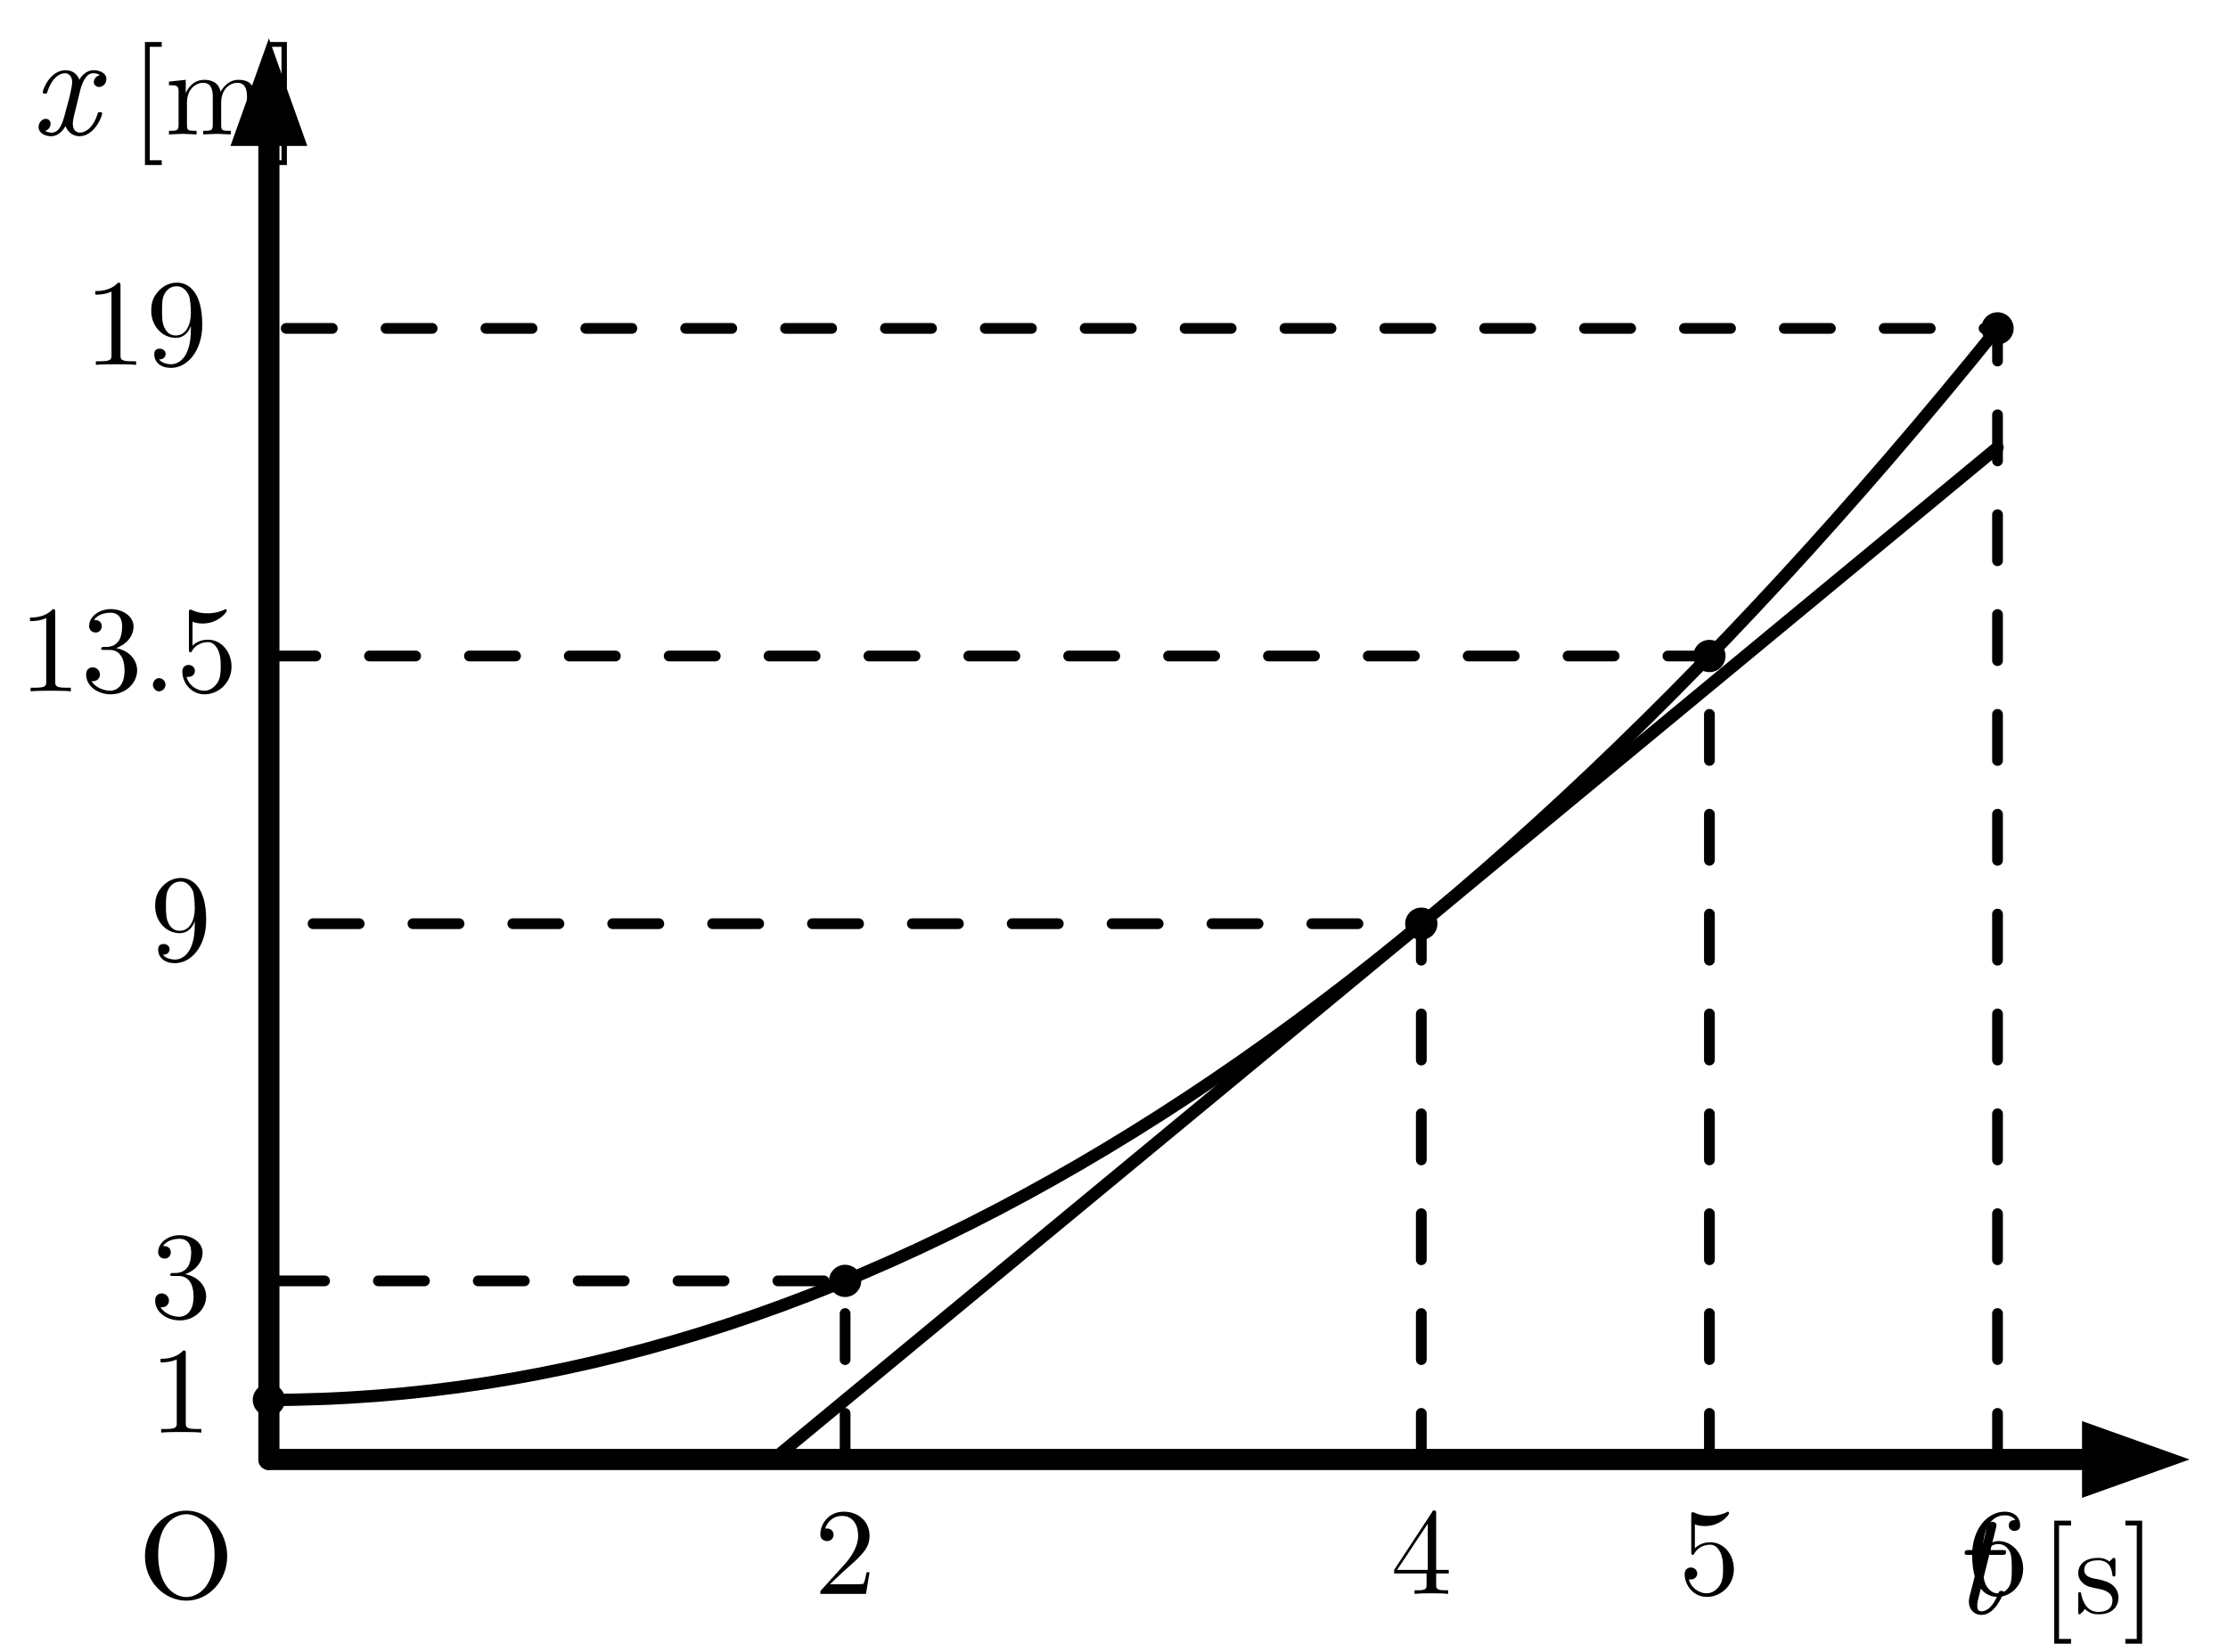
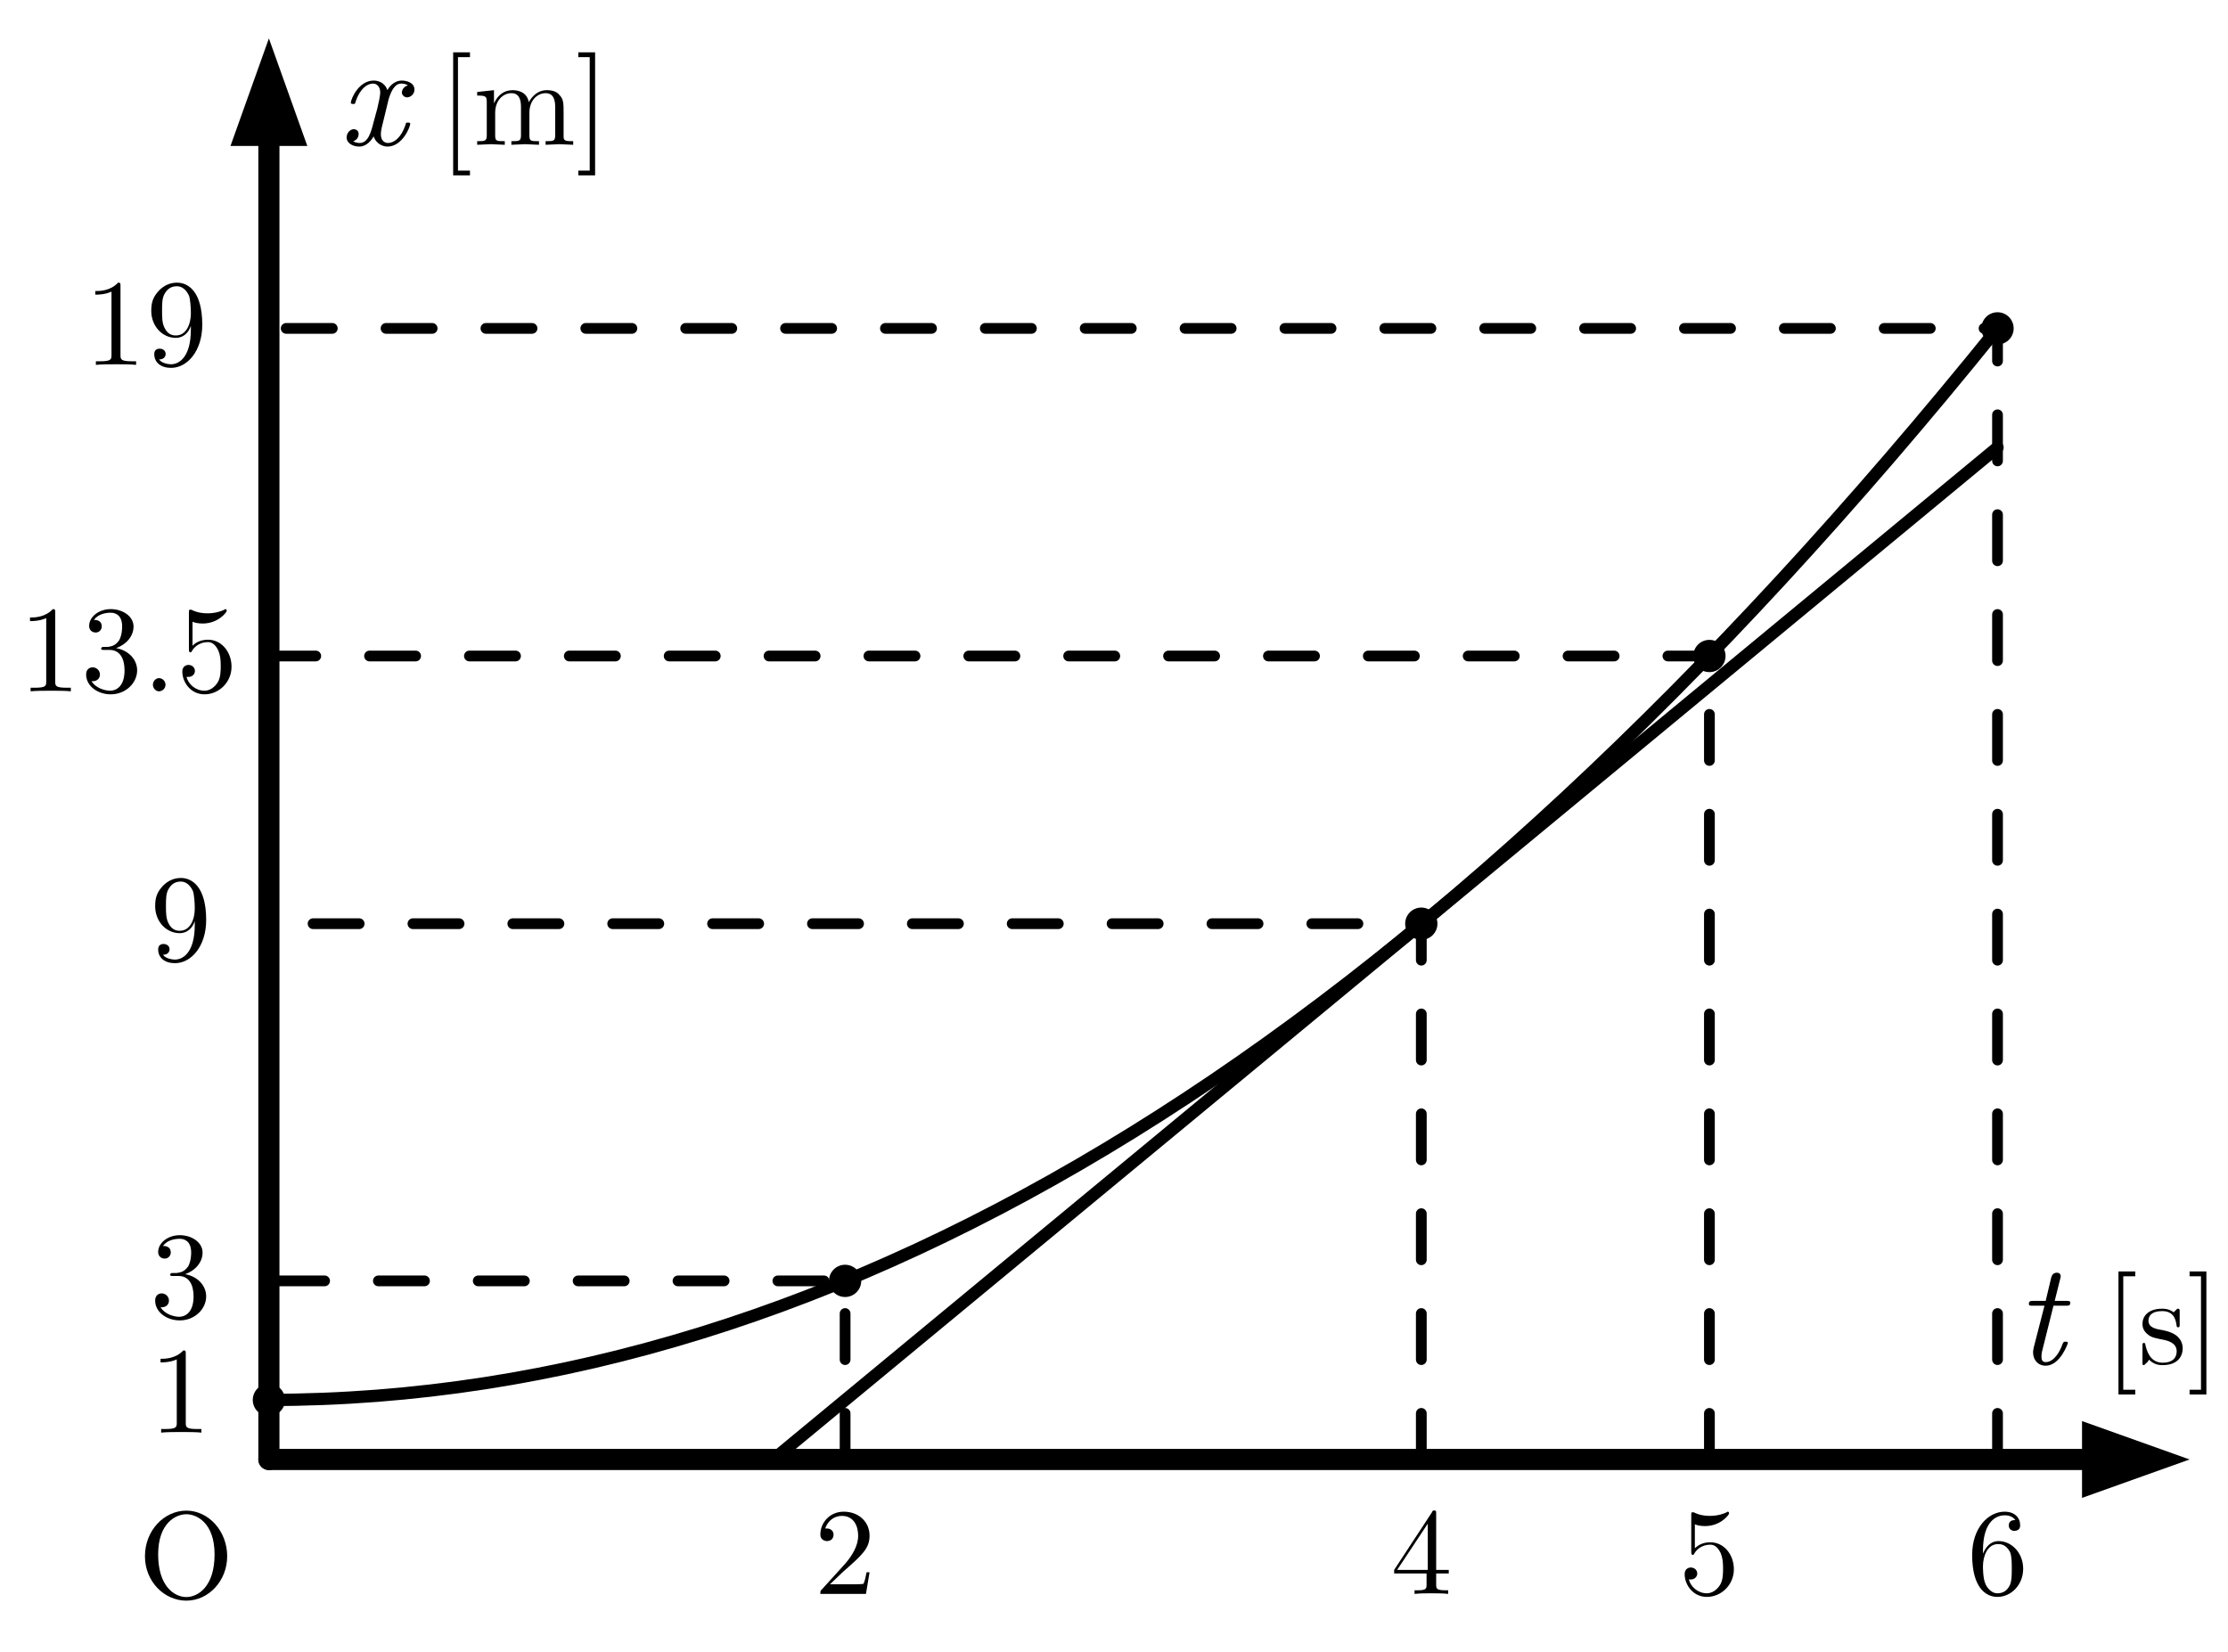
- <svg xmlns="http://www.w3.org/2000/svg" width="58mm" height="43mm" viewBox="0 0 58 43">
-   <defs>
-     <style>
+ <svg xmlns="http://www.w3.org/2000/svg" width="58mm" height="43mm" viewBox="0 0 58 43" version="1.1" id="svg21">
+   <defs id="defs1">
+     <style id="style1">
      .main { stroke:#000; stroke-width:0.55; fill:none; stroke-linecap:round; stroke-linejoin:round; }
      .thin { stroke:#000; stroke-width:0.32; fill:none; stroke-linecap:round; stroke-linejoin:round; }
      .dash { stroke:#000; stroke-width:0.28; fill:none; stroke-dasharray:1.2 1.4; stroke-linecap:round; }
      .axis-arrow { fill:#000; stroke:none; }
      .point { fill:#000; stroke:none; }
      .label, .math-label, .axis-label {
        font-family:"CMU Serif","Computer Modern Serif","Latin Modern Roman","Times New Roman",serif;
        fill:#000;
      }
      .label { font-size:3.2px; font-style:normal; }
      .math-label { font-size:3.2px; font-style:normal; }
      .axis-label { font-size:3.8px; font-style:italic; }
    </style>
  </defs>
-   <line class="main" x1="7" y1="38" x2="54.2" y2="38" />
-   <polygon class="axis-arrow" points="57,38 54.2,37 54.2,39" />
-   <line class="main" x1="7" y1="38" x2="7" y2="3.8" />
-   <polygon class="axis-arrow" points="7,1 6,3.8 8,3.8" />
-   <text class="label" x="3.6" y="41.6">O</text>
-   <text class="axis-label" x="50.8" y="42">t</text>
-   <text class="math-label" x="53.1" y="42">[s]</text>
-   <text class="axis-label" x="0.8" y="3.5">x</text>
-   <text class="math-label" x="3.4" y="3.5">[m]</text>
-   <g class="dash">
-     <path d="M22 38 V33.35 H7" />
-     <path d="M37 38 V24.05 H7" />
-     <path d="M44.5 38 V17.08 H7" />
-     <path d="M52 38 V8.55 H7" />
+   <line class="main" x1="7" y1="38" x2="54.2" y2="38" id="line1" />
+   <polygon class="axis-arrow" points="57,38 54.2,37 54.2,39" id="polygon1" />
+   <line class="main" x1="7" y1="38" x2="7" y2="3.8" id="line2" />
+   <polygon class="axis-arrow" points="7,1 6,3.8 8,3.8" id="polygon2" />
+   <text class="label" x="3.6" y="41.6" id="text2">O</text>
+   <text class="axis-label" x="52.472" y="35.513" id="text3">t</text>
+   <text class="math-label" x="54.772" y="35.513" id="text4">[s]</text>
+   <text class="axis-label" x="8.82" y="3.77" id="text5">x</text>
+   <text class="math-label" x="11.42" y="3.77" id="text6">[m]</text>
+   <g class="dash" id="g9">
+     <path d="M22 38 V33.35 H7" id="path6" />
+     <path d="M37 38 V24.05 H7" id="path7" />
+     <path d="M44.5 38 V17.08 H7" id="path8" />
+     <path d="M52 38 V8.55 H7" id="path9" />
  </g>
-   <g class="label">
-     <text x="21.2" y="41.5">2</text>
-     <text x="36.2" y="41.5">4</text>
-     <text x="43.7" y="41.5">5</text>
-     <text x="51.2" y="41.5">6</text>
-     <text x="3.9" y="37.3">1</text>
-     <text x="3.9" y="34.3">3</text>
-     <text x="3.9" y="25.0">9</text>
-     <text x="0.5" y="18.0">13.5</text>
-     <text x="2.2" y="9.5">19</text>
+   <g class="label" id="g17">
+     <text x="21.2" y="41.5" id="text9">2</text>
+     <text x="36.2" y="41.5" id="text10">4</text>
+     <text x="43.7" y="41.5" id="text11">5</text>
+     <text x="51.2" y="41.5" id="text12">6</text>
+     <text x="3.9" y="37.3" id="text13">1</text>
+     <text x="3.9" y="34.3" id="text14">3</text>
+     <text x="3.9" y="25.0" id="text15">9</text>
+     <text x="0.5" y="18.0" id="text16">13.5</text>
+     <text x="2.2" y="9.5" id="text17">19</text>
  </g>
-   <path class="thin" d="M7 36.45 Q29.5 36.45 52 8.55" />
-   <line class="thin" x1="20.13" y1="38" x2="52" y2="11.65" />
-   <circle class="point" cx="7" cy="36.45" r="0.42" />
-   <circle class="point" cx="22" cy="33.35" r="0.42" />
-   <circle class="point" cx="37" cy="24.05" r="0.42" />
-   <circle class="point" cx="44.5" cy="17.08" r="0.42" />
-   <circle class="point" cx="52" cy="8.55" r="0.42" />
+   <path class="thin" d="M7 36.45 Q29.5 36.45 52 8.55" id="path17" />
+   <line class="thin" x1="20.13" y1="38" x2="52" y2="11.65" id="line17" />
+   <circle class="point" cx="7" cy="36.45" r="0.42" id="circle17" />
+   <circle class="point" cx="22" cy="33.35" r="0.42" id="circle18" />
+   <circle class="point" cx="37" cy="24.05" r="0.42" id="circle19" />
+   <circle class="point" cx="44.5" cy="17.08" r="0.42" id="circle20" />
+   <circle class="point" cx="52" cy="8.55" r="0.42" id="circle21" />
</svg>
